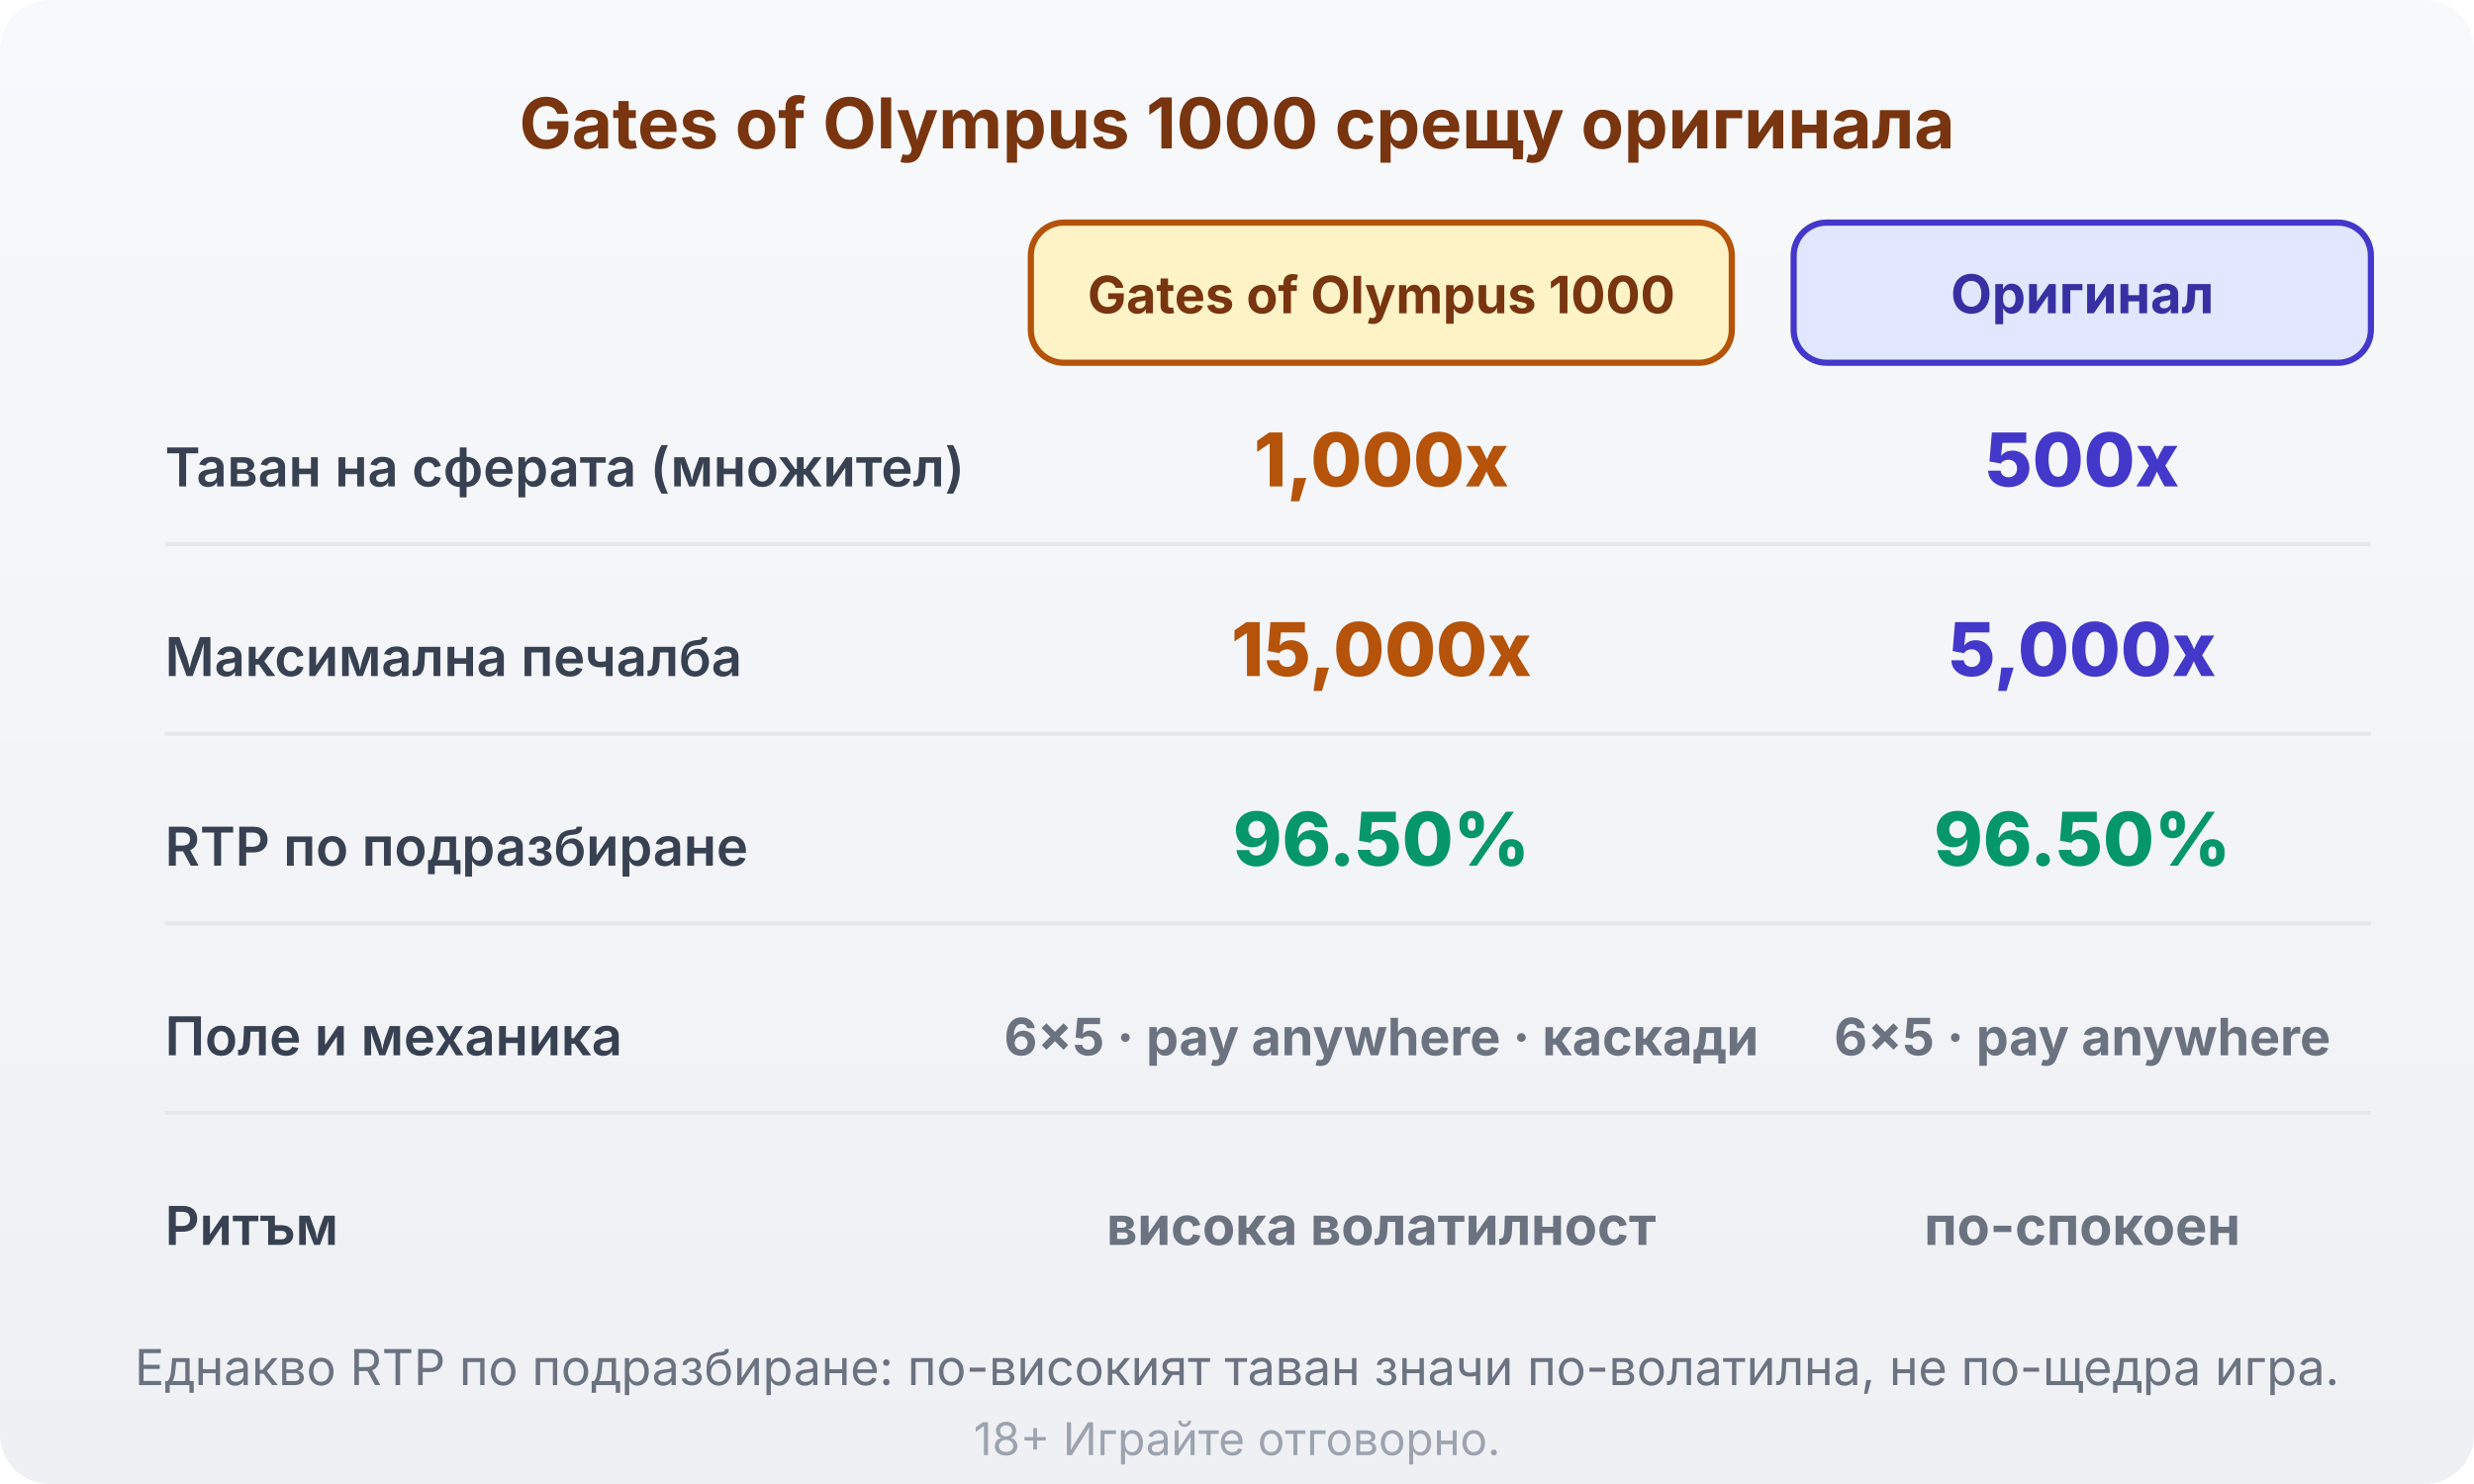
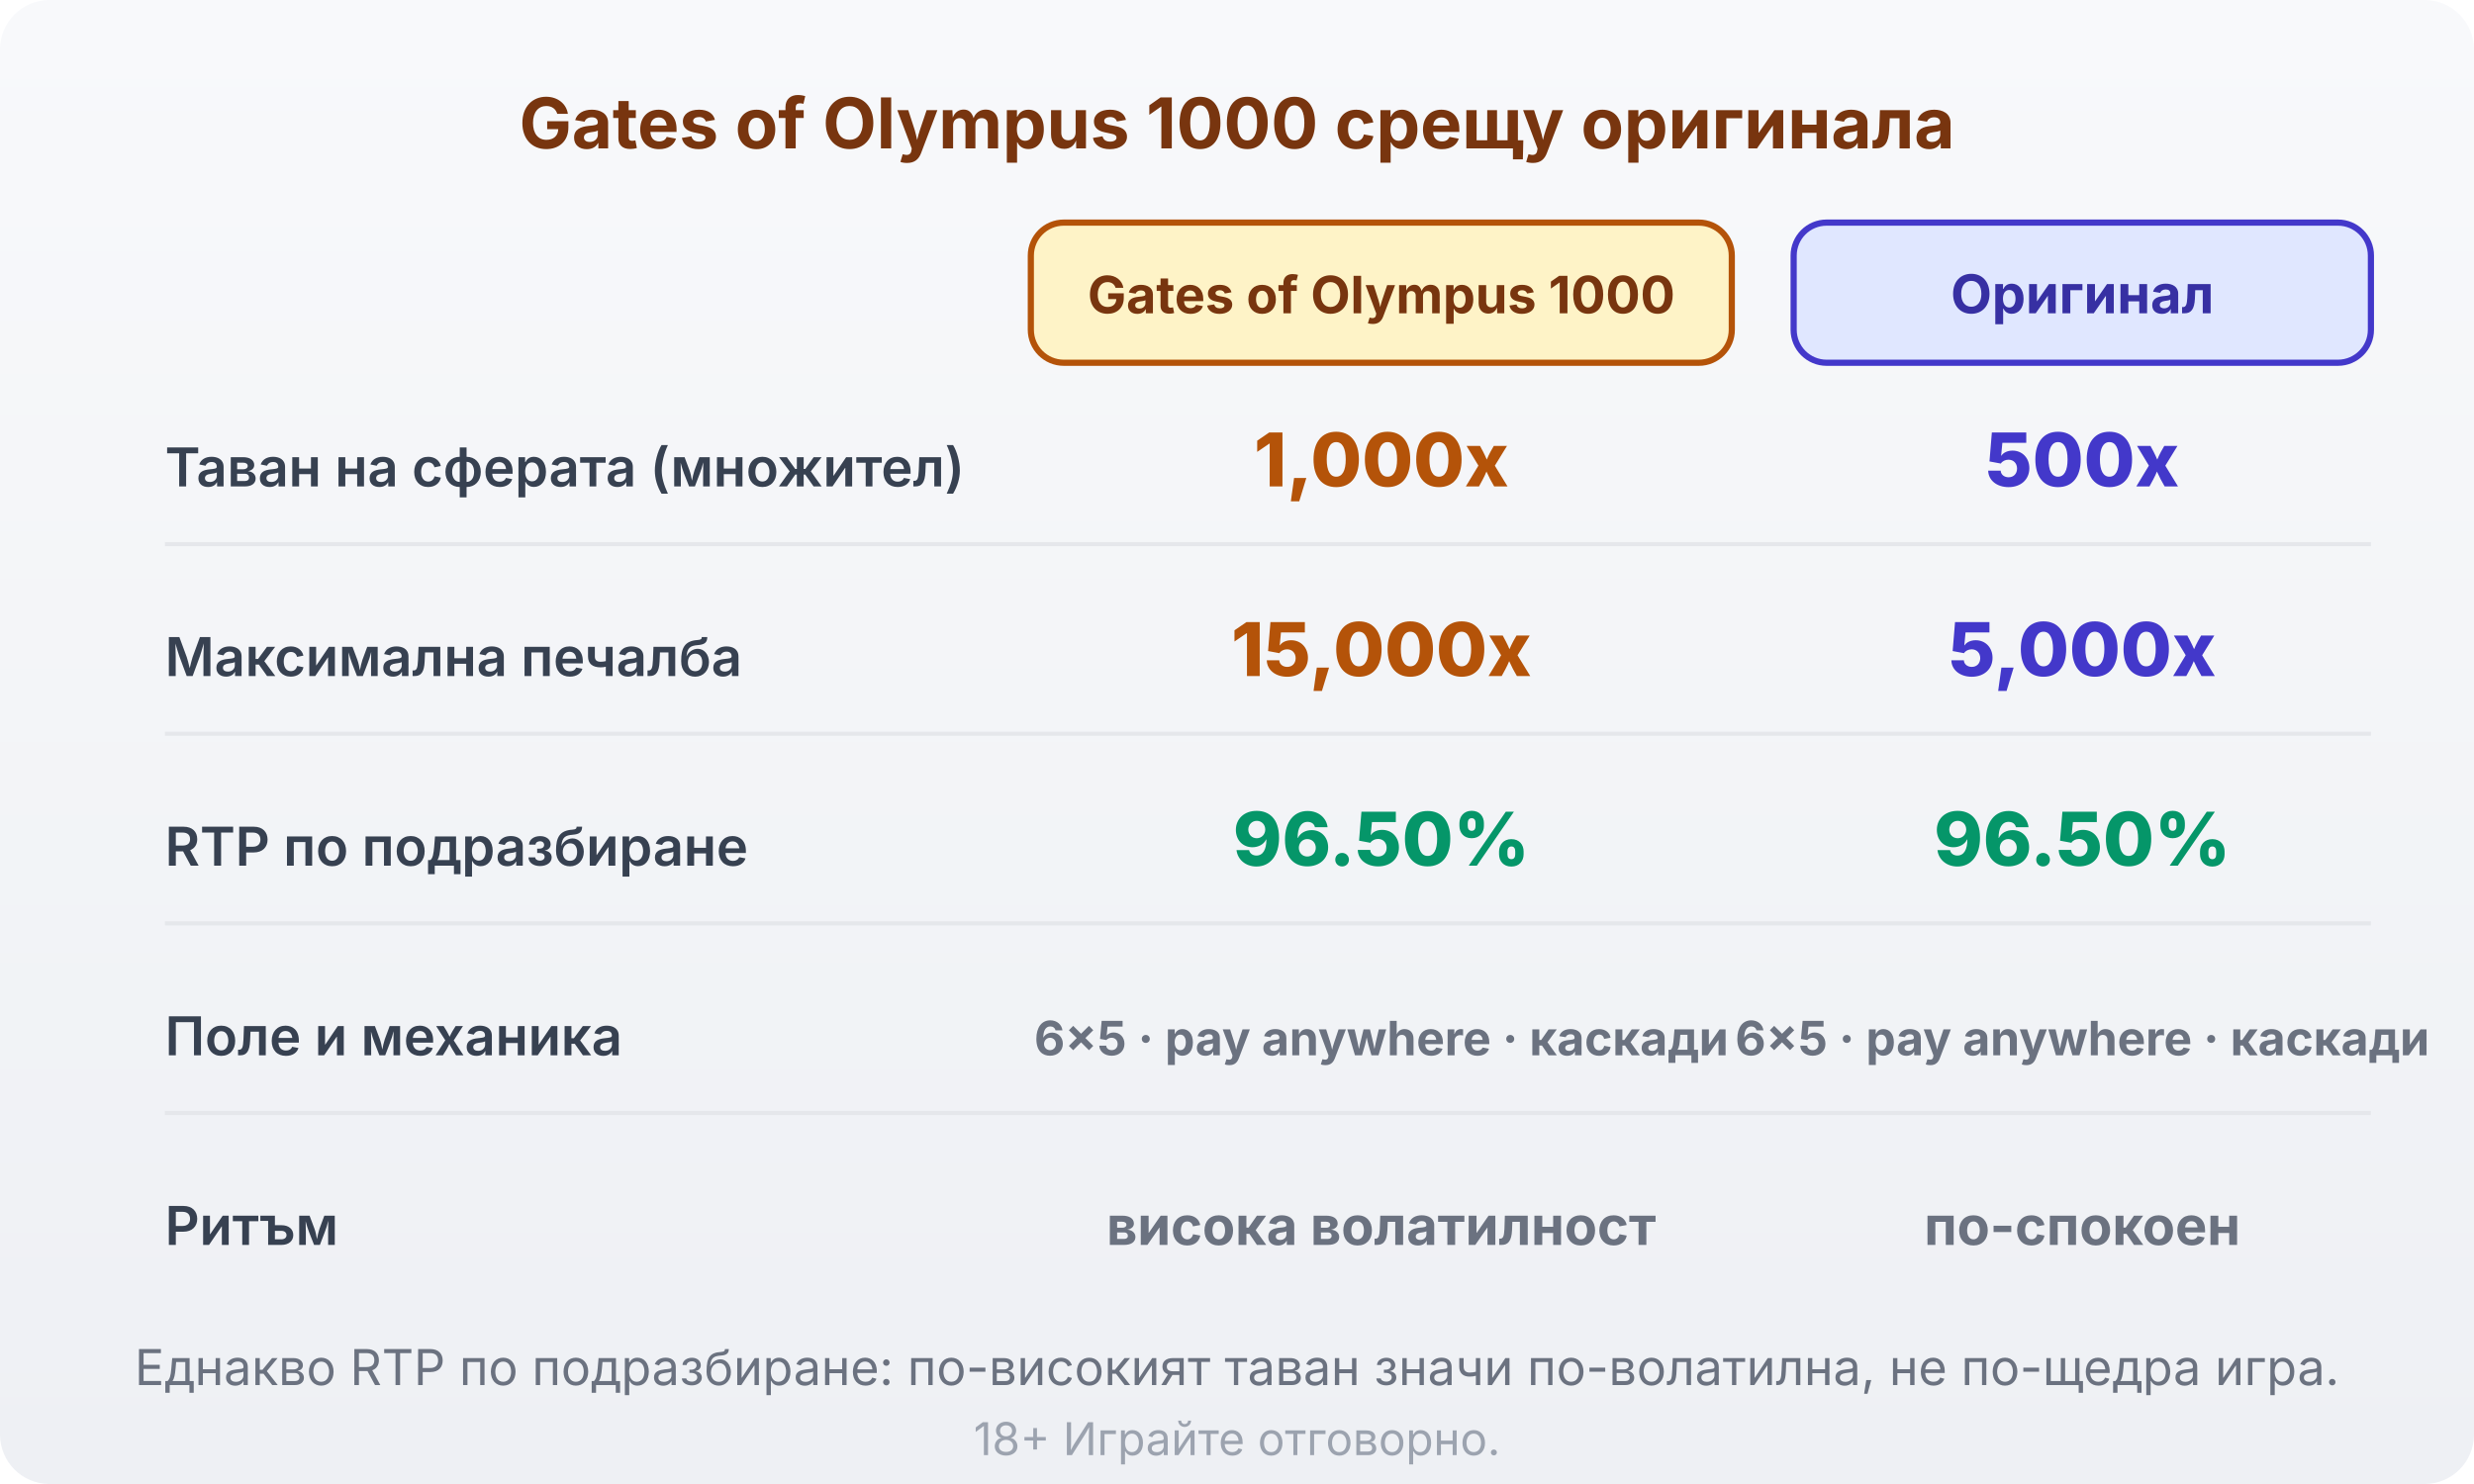
<svg xmlns="http://www.w3.org/2000/svg" viewBox="0 0 600 360" width="600" height="360" role="img" aria-label="Сравнение Gates of Olympus 1000 и оригиналния Gates of Olympus: таван на сферата 1,000x срещу 500x, максимална печалба 15,000x срещу 5,000x, RTP по подразбиране 96.50% и в двете, и двете 6×5 pay anywhere с каскади">
  <defs>
    <linearGradient id="bg2" x1="0" y1="0" x2="0" y2="1">
      <stop offset="0%" stop-color="#f8f9fb" />
      <stop offset="100%" stop-color="#eef0f4" />
    </linearGradient>
  </defs>
  <rect width="600" height="360" rx="12" ry="12" fill="url(#bg2)" />
  <text x="300" y="36" font-family="system-ui, -apple-system, sans-serif" font-size="17" font-weight="700" fill="#78350f" text-anchor="middle">Gates of Olympus 1000 срещу оригинала</text>
  <rect x="250" y="54" width="170" height="34" rx="8" fill="#fef3c7" stroke="#b45309" stroke-width="1.5" />
  <text x="335" y="76" font-family="system-ui, -apple-system, sans-serif" font-size="12.5" font-weight="700" fill="#78350f" text-anchor="middle">Gates of Olympus 1000</text>
  <rect x="435" y="54" width="140" height="34" rx="8" fill="#e0e7ff" stroke="#4338ca" stroke-width="1.5" />
  <text x="505" y="76" font-family="system-ui, -apple-system, sans-serif" font-size="13" font-weight="700" fill="#3730a3" text-anchor="middle">Оригинал</text>
  <g font-family="system-ui, -apple-system, sans-serif">
    <text x="40" y="118" font-size="13" fill="#374151" font-weight="600">Таван на сферата (множител)</text>
    <text x="335" y="118" font-size="18" font-weight="800" fill="#b45309" text-anchor="middle">1,000x</text>
    <text x="505" y="118" font-size="18" font-weight="800" fill="#4338ca" text-anchor="middle">500x</text>
    <line x1="40" y1="132" x2="575" y2="132" stroke="#e5e7eb" stroke-width="1" />
    <text x="40" y="164" font-size="13" fill="#374151" font-weight="600">Максимална печалба</text>
    <text x="335" y="164" font-size="18" font-weight="800" fill="#b45309" text-anchor="middle">15,000x</text>
    <text x="505" y="164" font-size="18" font-weight="800" fill="#4338ca" text-anchor="middle">5,000x</text>
    <line x1="40" y1="178" x2="575" y2="178" stroke="#e5e7eb" stroke-width="1" />
    <text x="40" y="210" font-size="13" fill="#374151" font-weight="600">RTP по подразбиране</text>
    <text x="335" y="210" font-size="18" font-weight="800" fill="#059669" text-anchor="middle">96.50%</text>
    <text x="505" y="210" font-size="18" font-weight="800" fill="#059669" text-anchor="middle">96.50%</text>
    <line x1="40" y1="224" x2="575" y2="224" stroke="#e5e7eb" stroke-width="1" />
    <text x="40" y="256" font-size="13" fill="#374151" font-weight="600">Поле и механика</text>
-     <text x="335" y="256" font-size="12.5" font-weight="700" fill="#6b7280" text-anchor="middle">6×5 · pay anywhere · каскади</text>
-     <text x="505" y="256" font-size="12.5" font-weight="700" fill="#6b7280" text-anchor="middle">6×5 · pay anywhere</text>
+     <text x="335" y="256" font-size="11.5" font-weight="700" fill="#6b7280" text-anchor="middle">6×5 · pay anywhere · каскади</text>
+     <text x="505" y="256" font-size="11.5" font-weight="700" fill="#6b7280" text-anchor="middle">6×5 · pay anywhere · каскади</text>
    <line x1="40" y1="270" x2="575" y2="270" stroke="#e5e7eb" stroke-width="1" />
    <text x="40" y="302" font-size="13" fill="#374151" font-weight="600">Ритъм</text>
    <text x="335" y="302" font-size="13" font-weight="700" fill="#6b7280" text-anchor="middle">висока волатилност</text>
    <text x="505" y="302" font-size="13" font-weight="700" fill="#6b7280" text-anchor="middle">по-спокоен</text>
  </g>
  <text x="300" y="336" font-family="system-ui, -apple-system, sans-serif" font-size="12" fill="#6b7280" text-anchor="middle">Еднакво RTP по подразбиране: по-високият таван значи по-волатилна, не по-щедра игра.</text>
  <text x="300" y="353" font-family="system-ui, -apple-system, sans-serif" font-size="11" fill="#9ca3af" text-anchor="middle">18+ Играйте отговорно.</text>
</svg>
